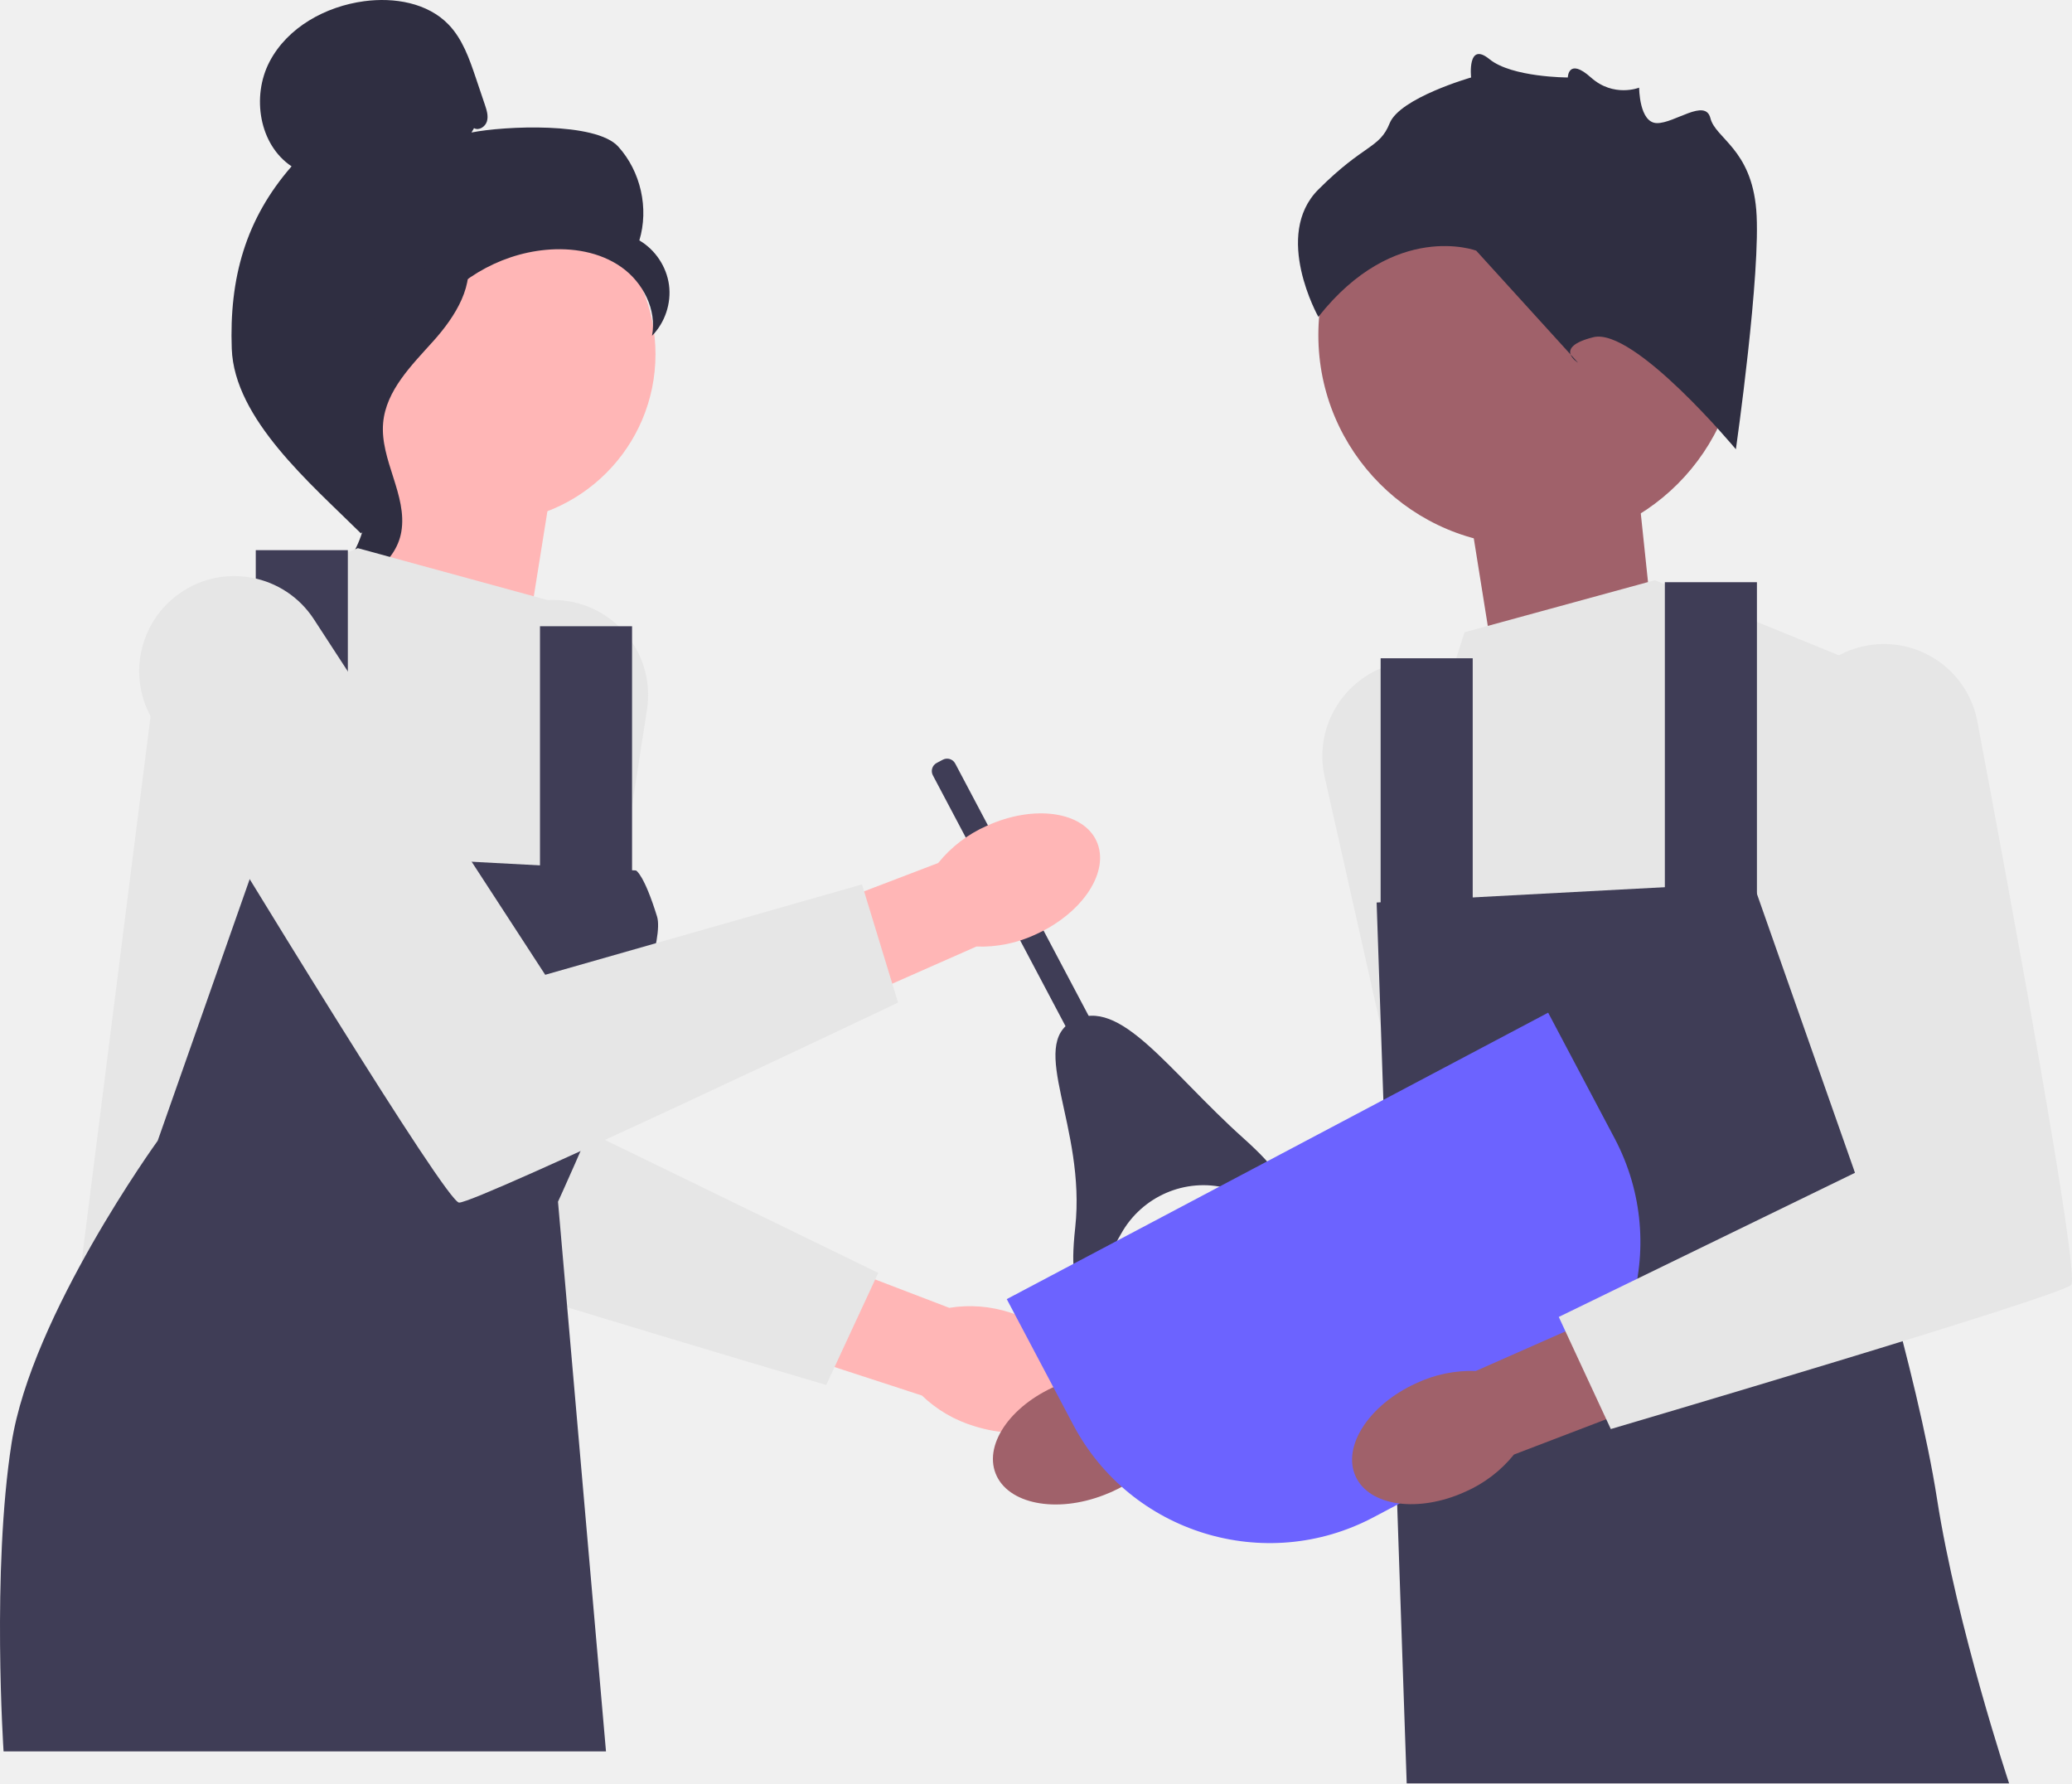
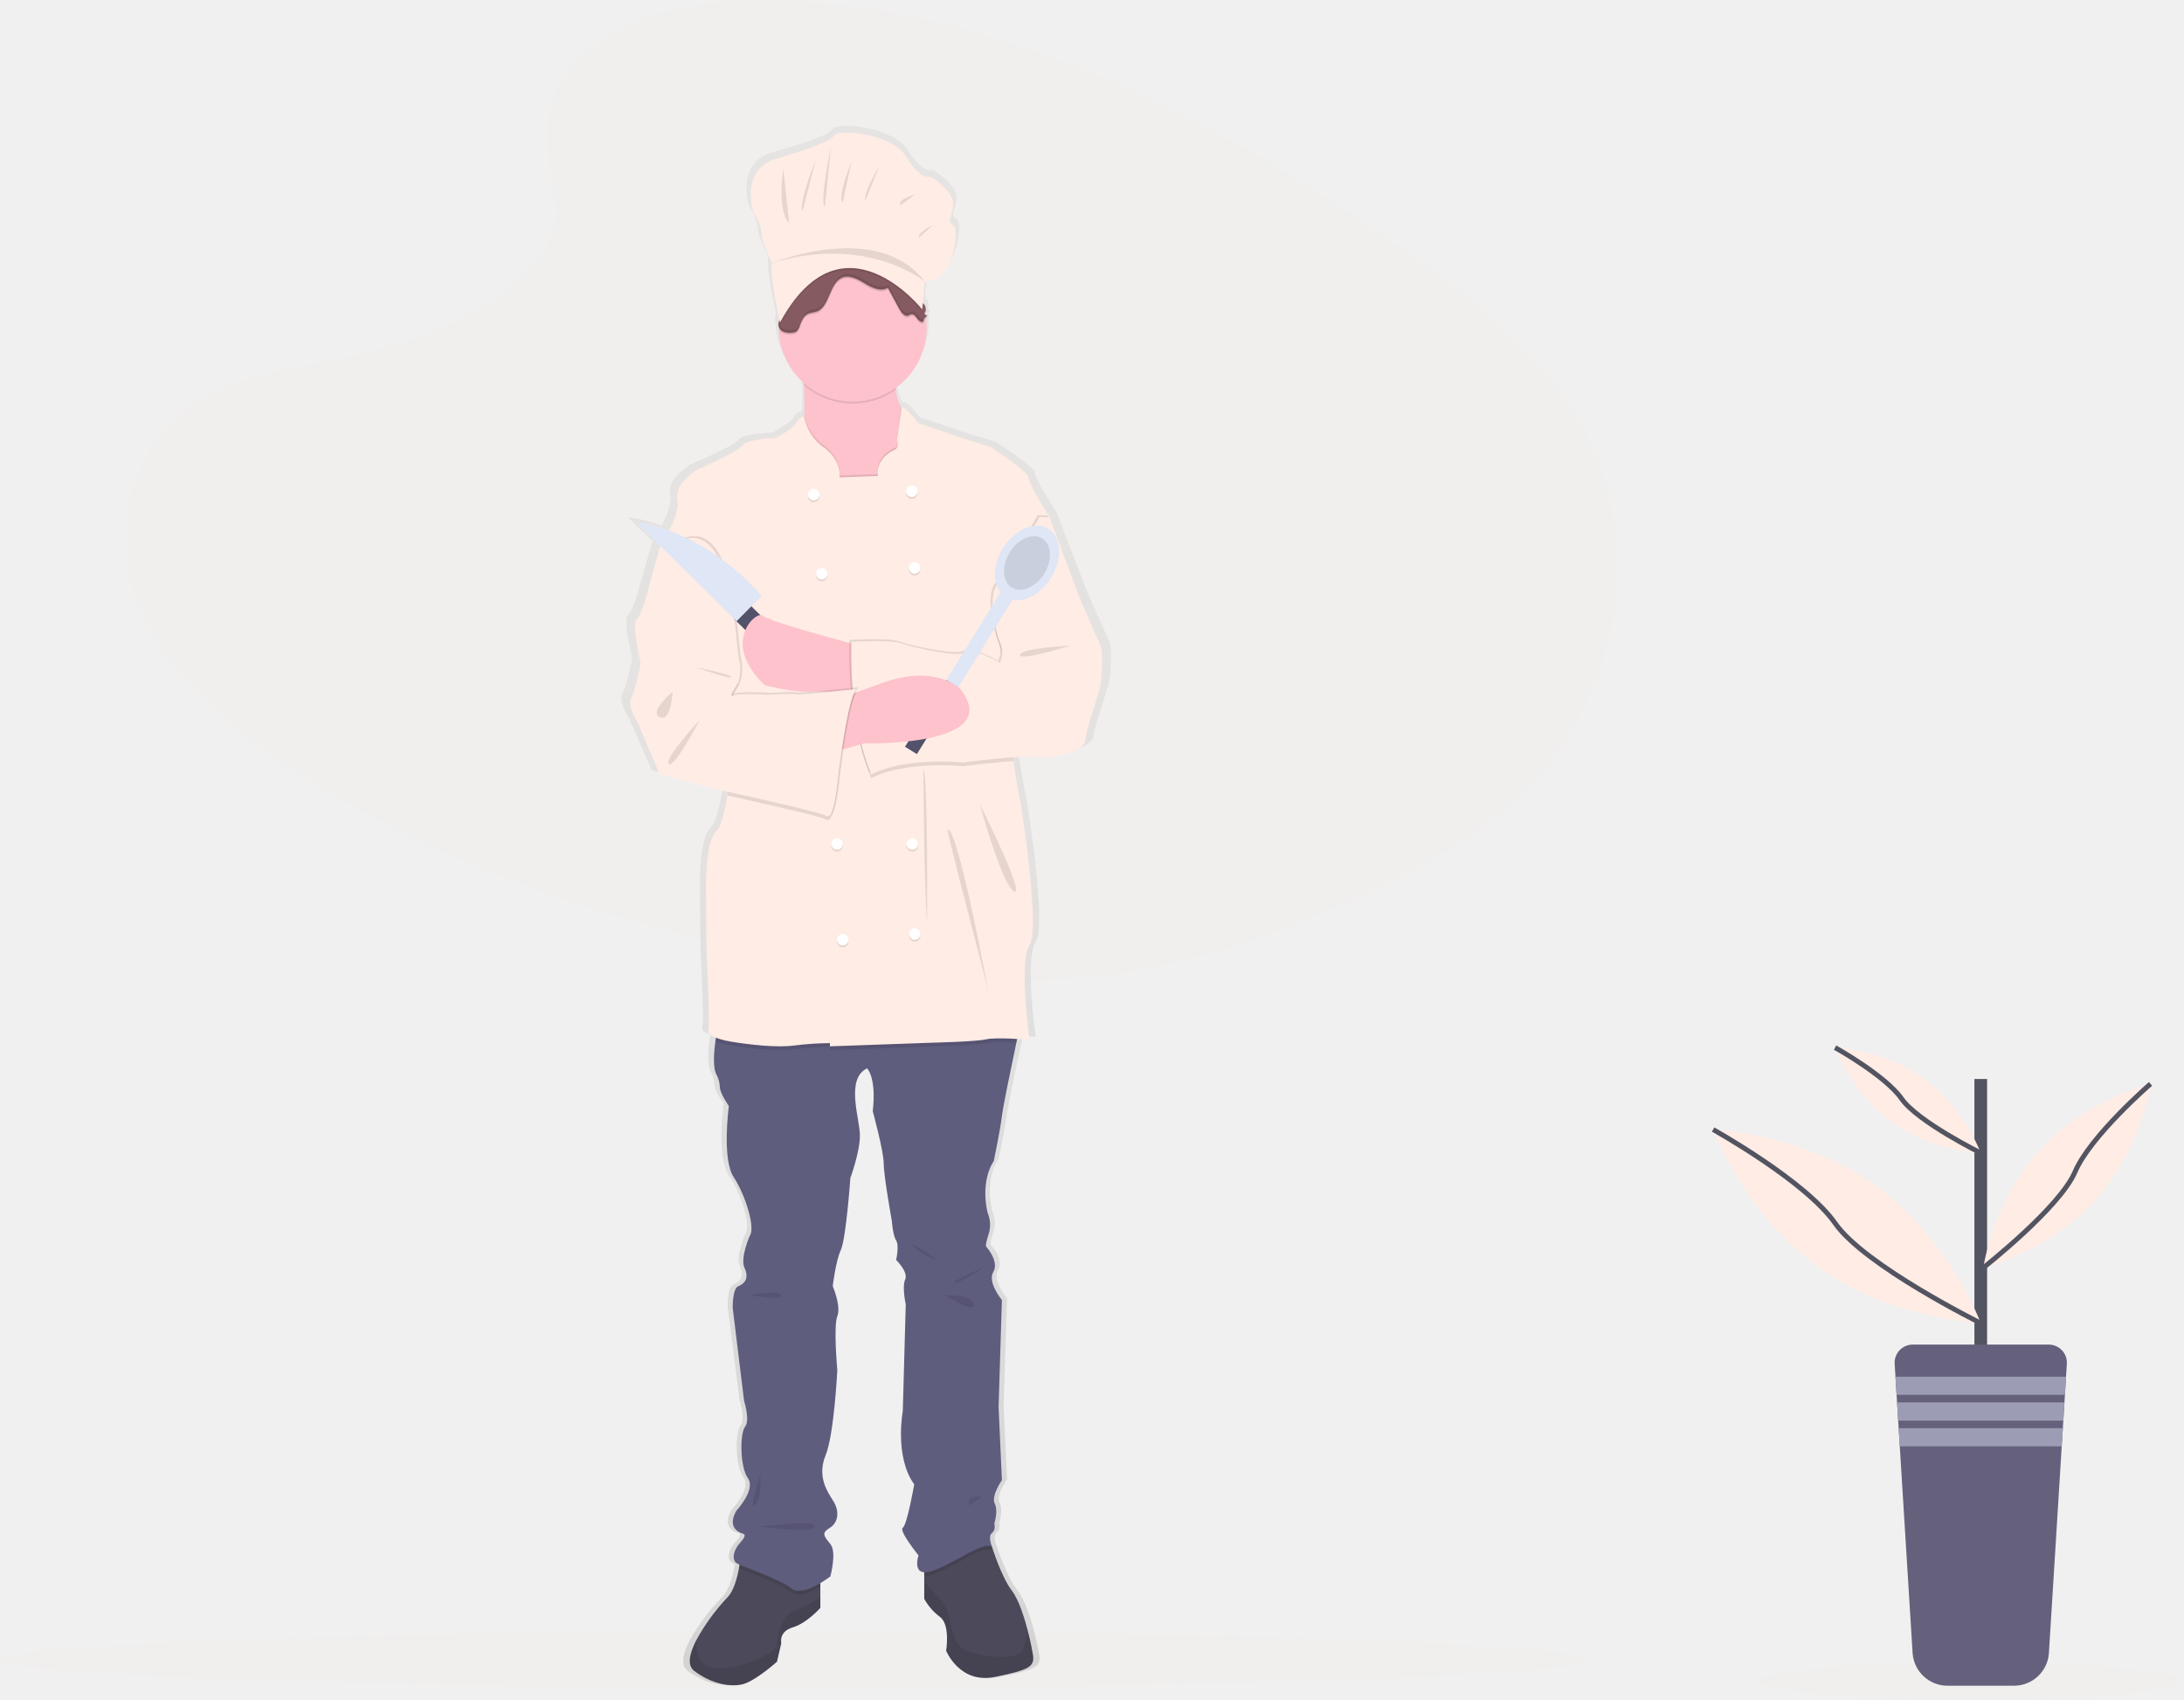
- <svg xmlns="http://www.w3.org/2000/svg" width="713.526" height="614" viewBox="0 0 713.526 614">
-   <g>
-     <path id="uuid-25964adc-e6e4-4b9a-b8ec-929b0c1831fb-103" d="m347.873,451.902c16.985,5.299,28.02,18.358,24.645,29.167-3.374,10.809-19.877,15.273-36.867,9.97-6.816-2.025-13.048-5.653-18.175-10.581l-71.685-23.361,11.679-33.406,69.428,26.576c7.021-1.138,14.213-.578,20.973,1.634l-0.0 0Z" fill="#ffb6b6" />
-     <path d="m194.305,206.79h-0c-17.093-2.024-32.831,9.528-36.015,26.443-11.357,60.333-35.479,190.8-32.303,193.976,4.136,4.136,158.531,49.627,158.531,49.627l17.921-38.599-102.011-49.627,22.372-144.302c2.84-18.319-10.086-35.338-28.495-37.519v0Z" fill="#e6e6e6" />
+ <svg xmlns="http://www.w3.org/2000/svg" data-name="Layer 1" width="890.069" height="692.728" viewBox="0 0 890.069 692.728">
+   <defs>
+     <linearGradient id="ef5d85de-35d2-4357-9719-f86a6844cb01-56" x1="507.947" y1="790.481" x2="507.947" y2="154.92" gradientUnits="userSpaceOnUse">
+       <stop offset="0" stop-color="gray" stop-opacity="0.25" />
+       <stop offset="0.535" stop-color="gray" stop-opacity="0.12" />
+       <stop offset="1" stop-color="gray" stop-opacity="0.1" />
+     </linearGradient>
+   </defs>
+   <ellipse cx="324" cy="676.395" rx="324" ry="11.547" fill="#ffece5" opacity="0.1" />
+   <path d="M393.787,124.6c20.641-18.394,53.041-22.143,82.533-20.678,92.634,4.602,176.254,49.324,248.584,99.91,26.185,18.313,51.965,38.048,68.962,63.266,34.6,51.336,24.337,122.453-23.776,164.745-16.369,14.389-36.213,25.419-56.585,35.198-36.222,17.386-75.305,31.343-116.416,35.316-29.317,2.833-58.995.53-88.14-3.423C427.52,487.89,347.591,463.47,280.598,421.69c-29.383-18.324-57.077-41.106-69.188-70.75s-4.36-67.21,25.643-84.756c12.409-7.257,27.245-10.535,41.77-13.612,21.38-4.53,43.104-8.996,62.398-18.205,19.928-9.512,43.526-27.907,39.58-48.962C376.567,162.813,373.17,142.973,393.787,124.6Z" transform="translate(-154.9654 -103.6359)" fill="#ffece5" opacity="0.1" />
+   <ellipse cx="803.416" cy="685.062" rx="86.653" ry="7.667" fill="#ffece5" opacity="0.1" />
+   <path d="M606.904,364.53c-1.411-2.731-8.869-19.702-8.869-19.702l-12.497-32.382s-8.869-13.655-8.869-16.191-16.125-12.68-16.125-12.68-13.102-3.901-14.11-4.292-16.528-5.524-16.528-5.524-6.112-8.037-6.982-5.938l-.001.005c-.032-.053-.064-.099-.096-.154a20.75,20.75,0,0,1-2.33-7.514c-.033-.234-.062-.48-.091-.724a29.911,29.911,0,0,0,13.128-24.628,29.511,29.511,0,0,0-.258-3.828,2.684,2.684,0,0,1,.347-.183c.251-.109.187-.198.003-.29.063-.033.126-.068.19-.095.334-.145.111-.255-.212-.385l.019-.01c.455-.198-.12-.328-.582-.537-.025-.135-.048-.27-.075-.405a2.723,2.723,0,0,0,.185-.804c.041.02.078.042.122.061a3.414,3.414,0,0,0-.008-1.526,2.684,2.684,0,0,1-.105.3,2.547,2.547,0,0,0-1.173-2.309c-.023-.02-.049-.042-.072-.062l.855-8.751c12.605-.596,14.816-22.04,11.941-23.231s0-3.773,0-8.935-9.509-10.921-9.509-10.921-3.98,1.986-10.172-7.942-28.968-11.516-30.516-8.935-11.72,5.957-24.988,9.729-10.836,19.459-8.624,22.834a19.266,19.266,0,0,1,3.096,9.332c0,1.986,4.202,10.325,4.202,10.325-1.325,2.89,2.047,18.721,3.046,23.22-.016.138-.032.276-.046.415-.008.014-.02.025-.028.039a2.119,2.119,0,0,0-.129.226,2.589,2.589,0,0,0-.204,1.492,3.117,3.117,0,0,0,.224,1.631,29.758,29.758,0,0,0,10.552,22.202c.016.271.031.543.046.822.186,3.675.29,8.021.097,12.18-.01.213-.026.421-.037.633a4.759,4.759,0,0,0-3.373,2.66c-1.25,2.403-8.506,6.11-8.506,6.11s-12.699.585-13.908,2.926-19.552,10.144-19.552,10.144-9.675,5.657-8.264,12.094c.737,3.364-1.332,8.589-3.477,12.815a60.857,60.857,0,0,0-13.915-3.47l10.276,9.831c-.215.336-.342.526-.342.526l-5.845,20.678s-2.016,7.218-4.031,8.973,1.814,17.752,1.814,17.752-2.217,11.314-4.031,14.24,2.822,10.144,2.822,10.144l9.272,21.068,24.591,6.242s1.639.347,4.287.914q-.125.755-.255,1.505c-1.185,6.711-2.741,12.883-4.636,14.552-4.636,4.097-4.434,22.433-4.434,22.433l.202,25.945s1.613,31.992.806,33.162c-.509.739.512,1.944,3.207,3.026-.077.482-.153.97-.224,1.468-.758,5.306-1.096,11.361.645,14.037a10.665,10.665,0,0,1,1.209,4.682c0,2.536,3.83,7.803,3.83,7.803s-3.023,21.653,2.016,29.066,9.272,20.873,6.853,23.994c0,0-4.233,9.168-2.217,13.265s0,6.437-2.62,7.413-2.395,8.973-2.395,8.973l4.813,38.039s2.62,7.803.403,10.534-2.217,16.386,1.209,21.068-4.838,13.265-4.838,13.265-5.039,7.218,3.023,9.559c0,0,1.613.39-1.411,3.511s-3.628,7.023-1.613,8.388a9.225,9.225,0,0,0,1.307.649c-.075.462-.156.941-.251,1.45-.774,4.073-2.233,9.379-4.886,11.946a85.16,85.16,0,0,0-13.198,17.588c-2.765,5.244-3.975,10.152-.911,12.453,7.256,5.462,16.528,7.218,21.971,5.072s13.102-8.778,13.102-8.778l1.814-7.608s-1.209-4.682,4.838-6.437,11.691-7.998,11.691-7.998V748.658a42.853,42.853,0,0,0,4.233-2.762s2.822-9.949,0-13.265-3.83-4.487-.202-6.632,4.12-6.827,1.459-10.924c-2.669-4.097-6.902-10.144-3.273-18.727s4.959-34.918,4.959-34.918-1.693-17.947,0-22.043-1.935-12.29-1.935-12.29,1.209-10.144,3.427-14.825,4.031-29.456,4.031-29.456,4.031-10.534,4.031-17.361-6.249-23.214,3.023-27.505c0,0,4.031,3.511,2.419,17.556,0,0,4.636,16.386,4.636,21.458s3.427,23.409,3.427,23.409.403,5.852,1.814,7.998,0,7.998,0,7.998,5.241,4.877,3.83,7.998.242,10.159.242,10.159l-1.25,43.68s-3.628,18.727,4.838,30.041c0,0-3.023,16.581-4.838,17.752s6.652,11.314,6.652,11.314-2.346,6.571,2.419,6.894v10.858a23.198,23.198,0,0,0,6.652,7.413c4.434,3.121,2.62,13.85,2.62,13.85s5.644,13.655,20.56,10.729,16.931-4.292,16.125-9.168c-.29-1.779-.935-4.955-1.862-8.56-1.604-6.266-4.064-13.827-7.006-17.556-4.636-5.876-8.466-18.165-8.466-18.165s-1.814-4.097,0-5.462,1.008-3.901,1.008-3.901,1.766-5.072.177-8.193,3.048-9.559,3.048-9.559l-1.411-30.041,1.411-43.696s-6.249-7.218-3.628-11.509-3.023-10.339-3.023-10.339-.605-.195,1.008-5.072a12.156,12.156,0,0,0-.403-8.778s-3.427-12.094,2.62-21.263c0,0,2.62-12.094,3.427-18.337.556-4.338,4.039-20.545,6.112-30.026q.176-.804.337-1.539c2.985.163,5.242.353,5.242.353s-4.636-32.187,0-38.819-3.628-57.351-3.628-57.351-1.975-8.864-3.193-17.908c-.07-.515-.133-1.03-.197-1.545a97.708,97.708,0,0,1,11.251-.25c9.675.585,19.149-3.121,19.35-6.828s5.442-18.337,6.249-21.653S608.315,367.261,606.904,364.53Z" transform="translate(-154.9654 -103.6359)" fill="url(#ef5d85de-35d2-4357-9719-f86a6844cb01-56)" />
+   <path d="M489.291,740.846v18.063s-5.438,6.215-11.265,7.963-4.661,6.409-4.661,6.409l-1.748,7.575s-7.38,6.604-12.624,8.74-14.178.388-21.17-5.05c-2.952-2.292-1.787-7.178.878-12.399a84.568,84.568,0,0,1,12.718-17.511c2.556-2.556,3.962-7.839,4.708-11.894.552-3.038.73-5.392.73-5.392Z" transform="translate(-154.9654 -103.6359)" fill="#4c495a" />
+   <path d="M489.291,754.325v4.584s-5.438,6.215-11.265,7.963-4.661,6.409-4.661,6.409l-1.748,7.575s-7.38,6.604-12.624,8.74-14.178.388-21.17-5.05c-2.952-2.292-1.787-7.178.878-12.399-.124,5.485,1.499,11.646,9.416,11.428a40.104,40.104,0,0,0,23.501-8.546s-.194-12.819,8.74-15.732A27.213,27.213,0,0,0,489.291,754.325Z" transform="translate(-154.9654 -103.6359)" opacity="0.1" />
+   <path d="M560.376,787.071c-14.372,2.913-19.811-10.682-19.811-10.682s1.748-10.682-2.525-13.79a22.92,22.92,0,0,1-6.409-7.38V737.35l17.48-12.43,9.462,8.375.637.559s3.69,12.236,8.157,18.086c2.836,3.714,5.205,11.242,6.751,17.48.894,3.589,1.515,6.751,1.795,8.522C576.691,782.798,574.748,784.157,560.376,787.071Z" transform="translate(-154.9654 -103.6359)" fill="#4c495a" />
+   <path d="M560.376,787.071c-14.372,2.913-19.811-10.682-19.811-10.682s1.748-10.682-2.525-13.79a22.92,22.92,0,0,1-6.409-7.38v-6.922c2.774,2.929,8.002,8.6,9.128,11.001,1.554,3.302,1.748,15.343,8.934,17.48s21.17,4.079,22.335-1.36a30.3,30.3,0,0,1,2.09-5.998c.894,3.589,1.515,6.751,1.795,8.522C576.691,782.798,574.748,784.157,560.376,787.071Z" transform="translate(-154.9654 -103.6359)" opacity="0.1" />
+   <path d="M456.856,737.35l32.435,3.496v9.548c-3.659,2.167-8.903,4.467-11.848,2.105-4.351-3.48-17.286-7.901-21.318-9.758C456.677,739.704,456.856,737.35,456.856,737.35Z" transform="translate(-154.9654 -103.6359)" opacity="0.1" />
+   <path d="M559.211,735.408c-4.467-1.554-12.43,5.244-22.918,9.517a10.917,10.917,0,0,1-4.661,1.041v-8.616l17.48-12.43,9.462,8.375A11.814,11.814,0,0,0,559.211,735.408Z" transform="translate(-154.9654 -103.6359)" opacity="0.1" />
+   <path d="M570.67,521.57s-.614,2.859-1.492,7.007c-1.997,9.439-5.353,25.575-5.889,29.895-.777,6.215-3.302,18.257-3.302,18.257-5.827,9.128-2.525,21.17-2.525,21.17a12.468,12.468,0,0,1,.388,8.74c-1.554,4.856-.971,5.05-.971,5.05s5.438,6.021,2.913,10.294,3.496,11.459,3.496,11.459l-1.36,43.506,1.36,29.91s-4.467,6.409-2.937,9.517-.171,8.157-.171,8.157.777,2.525-.971,3.884,0,5.438,0,5.438c-4.467-1.554-12.43,5.244-22.918,9.517s-6.992-5.827-6.992-5.827-8.157-10.1-6.409-11.265,4.661-17.674,4.661-17.674c-8.157-11.265-4.661-29.91-4.661-29.91l1.204-43.49s-1.593-7.007-.233-10.115-3.69-7.963-3.69-7.963,1.36-5.827,0-7.963-1.748-7.963-1.748-7.963-3.302-18.257-3.302-23.307-4.467-21.364-4.467-21.364c1.554-13.984-2.331-17.48-2.331-17.48-8.934,4.273-2.913,20.587-2.913,27.385s-3.884,17.286-3.884,17.286-1.748,24.666-3.884,29.327-3.302,14.761-3.302,14.761,3.496,8.157,1.865,12.236,0,21.947,0,21.947-1.282,26.22-4.778,34.766.583,14.567,3.154,18.645c2.564,4.079,2.09,8.74-1.406,10.876s-2.525,3.302.194,6.604,0,13.207,0,13.207-11.071,8.74-15.926,4.856-20.393-8.934-22.335-10.294-1.36-5.244,1.554-8.352,1.36-3.496,1.36-3.496c-7.769-2.331-2.913-9.517-2.913-9.517s7.963-8.546,4.661-13.207-3.302-18.257-1.165-20.976-.388-10.488-.388-10.488l-4.638-37.873s-.218-7.963,2.307-8.934,4.467-3.302,2.525-7.38,2.136-13.207,2.136-13.207c2.331-3.108-1.748-16.509-6.604-23.889s-1.942-28.939-1.942-28.939-3.69-5.244-3.69-7.769a10.883,10.883,0,0,0-1.165-4.661c-1.678-2.665-1.352-8.693-.622-13.976.707-5.112,1.787-9.525,1.787-9.525Z" transform="translate(-154.9654 -103.6359)" fill="#5f5d7e" />
+   <path d="M532.602,301.517l-38.262,8.934s-18.839-15.926-14.178-24.472c1.6-2.937,2.307-7.948,2.548-13.246.186-4.141.085-8.468-.093-12.127-.272-5.291-.707-9.198-.707-9.198s39.233-22.141,37.873,0a56.554,56.554,0,0,0,.256,11.063,21.15,21.15,0,0,0,2.245,7.481c2.098,3.737,4.685,3.791,4.685,3.791Z" transform="translate(-154.9654 -103.6359)" fill="#fdc2cc" />
+   <path d="M520.04,262.471a30.092,30.092,0,0,1-37.423-1.865c-.272-5.291-.707-9.198-.707-9.198s39.233-22.141,37.873,0A56.554,56.554,0,0,0,520.04,262.471Z" transform="translate(-154.9654 -103.6359)" opacity="0.1" />
+   <circle cx="347.533" cy="133.594" r="30.104" fill="#fdc2cc" />
+   <path d="M532.602,301.517l-38.262,8.934s-18.839-15.926-14.178-24.472c1.6-2.937,2.307-7.948,2.548-13.246a19.519,19.519,0,0,0,6.969,11.692c8.74,5.827,7.38,13.013,7.38,13.013l15.732-.583c-.971-6.409,4.856-9.905,6.798-10.682s.971-4.273.971-4.273l1.725-11.949c2.098,3.737,4.685,3.791,4.685,3.791Z" transform="translate(-154.9654 -103.6359)" opacity="0.1" />
+   <path d="M570.67,521.57s-.614,2.859-1.492,7.007c-4.226-.225-9.812-.388-12.298.179-4.273.971-21.364,1.36-21.364,1.36L493.175,531.615v-1.305a124.839,124.839,0,0,0-14.567.971c-7.186.971-18.451-.388-25.637-1.554a27.605,27.605,0,0,1-6.448-1.74c.707-5.112,1.787-9.525,1.787-9.525Z" transform="translate(-154.9654 -103.6359)" opacity="0.1" />
+   <path d="M567.368,398.239c-.614,3.628-.163,9.641.614,15.577,1.173,9.004,3.076,17.83,3.076,17.83s7.963,50.498,3.496,57.101,0,38.65,0,38.65-13.401-1.165-17.674-.194-21.364,1.36-21.364,1.36l-42.34,1.499v-1.305a124.839,124.839,0,0,0-14.567.971c-7.186.971-18.451-.388-25.637-1.554s-10.1-3.496-9.323-4.661-.777-33.018-.777-33.018l-.194-25.831s-.194-18.257,4.273-22.335c1.826-1.663,3.325-7.808,4.467-14.489,1.639-9.672,2.525-20.471,2.525-20.471L424.421,328.32l-.583-1.554s8.546-13.207,7.186-19.616,7.963-12.042,7.963-12.042,17.674-7.769,18.839-10.1,13.401-2.913,13.401-2.913,6.992-3.69,8.196-6.083a4.594,4.594,0,0,1,3.255-2.649,19.56,19.56,0,0,0,7,11.84c8.74,5.827,7.38,13.013,7.38,13.013l15.732-.583c-.971-6.409,4.856-9.905,6.798-10.682s.971-4.273.971-4.273l1.818-12.578c.839-2.09,6.728,5.912,6.728,5.912s14.955,5.112,15.926,5.5,13.596,4.273,13.596,4.273,15.538,10.1,15.538,12.624,8.546,16.12,8.546,16.12-.101.544-.287,1.538C580.451,326.774,568.79,389.888,567.368,398.239Z" transform="translate(-154.9654 -103.6359)" fill="#ffece5" />
+   <path d="M505.217,366.775s-33.6-8.934-36.902-11.071-22.724,10.294.971,27.191c0,0,28.974,6.021,36.726,0S505.217,366.775,505.217,366.775Z" transform="translate(-154.9654 -103.6359)" fill="#fdc2cc" />
+   <path d="M577.856,313.559l4.079.194,12.042,32.241s7.186,16.897,8.546,19.616.777,13.984,0,17.286-5.827,17.868-6.021,21.559-9.323,7.38-18.645,6.798-31.075,2.331-31.075,2.331-23.231-2.428-37.485,4.856c0,0-9.128-18.839-8.157-53.994,0,0,16.12-.971,20.199.583s23.889,6.021,26.414,3.69,13.984,4.273,13.984,4.273a9.843,9.843,0,0,0,0-8.157c-1.942-4.661-5.244-19.228-.971-23.889S577.856,313.559,577.856,313.559Z" transform="translate(-154.9654 -103.6359)" opacity="0.1" />
+   <path d="M567.982,413.816c-9.641.653-20.424,2.098-20.424,2.098s-23.229-2.432-37.485,4.856c0,0-9.128-18.839-8.157-53.994,0,0,16.12-.971,20.199.583s23.889,6.021,26.414,3.69,13.984,4.273,13.984,4.273a9.843,9.843,0,0,0,0-8.157c-1.942-4.661-5.244-19.228-.971-23.889s17.091-27.385,17.091-27.385l3.791.179c-1.973,10.706-13.634,73.82-15.056,82.171C566.754,401.867,567.205,407.88,567.982,413.816Z" transform="translate(-154.9654 -103.6359)" opacity="0.1" />
+   <path d="M578.633,314.336l4.079.194,12.042,32.241s7.186,16.897,8.546,19.616.777,13.984,0,17.286-5.827,17.868-6.021,21.559-9.323,7.38-18.645,6.798-31.075,2.331-31.075,2.331-23.231-2.428-37.485,4.856c0,0-9.128-18.839-8.157-53.994,0,0,16.12-.971,20.199.583s23.889,6.021,26.414,3.69,13.984,4.273,13.984,4.273a9.843,9.843,0,0,0,0-8.157c-1.942-4.661-5.244-19.228-.971-23.889S578.633,314.336,578.633,314.336Z" transform="translate(-154.9654 -103.6359)" fill="#ffece5" />
+   <rect x="550.676" y="339.718" width="5.7" height="51.3" transform="translate(676.8311 863.7699) rotate(-148.2348)" fill="#dfe6f5" />
+   <ellipse cx="573.51" cy="333.092" rx="16.416" ry="11.514" transform="translate(-166.5723 541.7095) rotate(-58.23485)" fill="#dfe6f5" />
+   <ellipse cx="573.51" cy="333.092" rx="11.783" ry="8.265" transform="translate(-166.5723 541.7095) rotate(-58.23485)" opacity="0.1" />
+   <rect x="531.771" y="379.939" width="5.7" height="31.92" transform="translate(625.7809 910.3072) rotate(-148.2348)" fill="#53526b" />
+   <path d="M495.312,409.893l11.848-3.302s58.461,1.554,38.844-22.53c0,0-10.294-9.905-31.852-1.942s-27.579,8.934-27.579,8.934Z" transform="translate(-154.9654 -103.6359)" fill="#fdc2cc" />
+   <circle cx="331.606" cy="202.348" r="2.331" opacity="0.1" />
+   <circle cx="371.616" cy="200.989" r="2.331" opacity="0.1" />
+   <circle cx="331.606" cy="201.571" r="2.331" fill="#fff" />
+   <circle cx="334.908" cy="234.589" r="2.331" opacity="0.1" />
+   <circle cx="372.781" cy="232.258" r="2.331" opacity="0.1" />
+   <circle cx="334.908" cy="233.812" r="2.331" fill="#fff" />
+   <circle cx="371.81" cy="344.726" r="2.331" opacity="0.1" />
+   <circle cx="341.137" cy="344.726" r="2.331" opacity="0.1" />
+   <circle cx="371.81" cy="343.949" r="2.331" fill="#fff" />
+   <circle cx="343.467" cy="383.751" r="2.331" opacity="0.1" />
+   <circle cx="372.781" cy="381.42" r="2.331" opacity="0.1" />
+   <circle cx="343.467" cy="382.974" r="2.331" fill="#fff" />
+   <circle cx="341.137" cy="343.949" r="2.331" fill="#fff" />
+   <circle cx="372.781" cy="380.643" r="2.331" fill="#fff" />
+   <circle cx="371.616" cy="200.212" r="2.331" fill="#fff" />
+   <circle cx="372.781" cy="231.481" r="2.331" fill="#fff" />
+   <path d="M531.243,416.885s.388,53.217,1.554,62.734C532.797,479.618,533.22,419.393,531.243,416.885Z" transform="translate(-154.9654 -103.6359)" opacity="0.1" />
+   <path d="M541.148,441.551c-.801,0,15.926,62.345,16.703,66.812S545.809,441.551,541.148,441.551Z" transform="translate(-154.9654 -103.6359)" opacity="0.1" />
+   <path d="M554.355,431.451c0,.583,9.323,33.795,13.984,35.543S554.355,431.451,554.355,431.451Z" transform="translate(-154.9654 -103.6359)" opacity="0.1" />
+   <path d="M591.063,366.775s-19.811.883-20.393,3.743S591.063,366.775,591.063,366.775Z" transform="translate(-154.9654 -103.6359)" opacity="0.1" />
+   <path d="M556.103,620.04s-14.178,6.021-12.042,6.409S556.103,620.04,556.103,620.04Z" transform="translate(-154.9654 -103.6359)" opacity="0.1" />
+   <path d="M526.776,611.106c-.552-1.242,9.517,5.05,9.517,5.827S527.553,612.854,526.776,611.106Z" transform="translate(-154.9654 -103.6359)" opacity="0.1" />
+   <path d="M539.983,631.499s11.071-.559,11.848,3.702S539.983,631.499,539.983,631.499Z" transform="translate(-154.9654 -103.6359)" opacity="0.1" />
+   <path d="M460.352,631.475s12.042-2.355,13.013,0S460.352,631.475,460.352,631.475Z" transform="translate(-154.9654 -103.6359)" opacity="0.1" />
+   <path d="M464.819,704.721s.79,9.905-2.13,12.236S464.819,704.721,464.819,704.721Z" transform="translate(-154.9654 -103.6359)" opacity="0.1" />
+   <path d="M463.348,725.697c3.801.388,23.806-3.108,23.612,0S463.348,725.697,463.348,725.697Z" transform="translate(-154.9654 -103.6359)" opacity="0.1" />
+   <path d="M555.132,713.655s-6.823-1.049-5.159,3.554Z" transform="translate(-154.9654 -103.6359)" opacity="0.1" />
+   <path d="M428.305,325.989h-3.69l-5.632,20.587s-1.942,7.186-3.884,8.934,1.748,17.674,1.748,17.674-2.136,11.265-3.884,14.178,2.719,10.1,2.719,10.1l8.934,20.976,23.695,6.215s41.758,9.128,43.7,10.488,3.69-.583,5.05-13.207,5.05-37.096,7.963-38.262c0,0-23.307,2.525-25.249,2.136s-11.265.194-11.265.194-12.236-.777-14.178.388,2.525-5.641,2.525-5.641a18.731,18.731,0,0,0,0-9.508C455.496,365.999,454.72,306.567,428.305,325.989Z" transform="translate(-154.9654 -103.6359)" opacity="0.1" />
+   <path d="M504.246,386.003c-2.913,1.165-6.604,25.637-7.963,38.262s-3.108,14.567-5.05,13.207c-1.577-1.103-29.413-7.334-39.815-9.633,1.639-9.672,2.525-20.471,2.525-20.471L424.421,328.32h3.108c26.414-19.422,27.191,40.01,28.551,45.254a18.736,18.736,0,0,1,0,9.509s-4.467,6.806-2.525,5.64,14.178-.388,14.178-.388,9.323-.583,11.265-.194S504.246,386.003,504.246,386.003Z" transform="translate(-154.9654 -103.6359)" opacity="0.1" />
+   <path d="M427.529,326.766h-3.69l-5.632,20.587s-1.942,7.186-3.884,8.934,1.748,17.674,1.748,17.674-2.136,11.265-3.884,14.178,2.719,10.1,2.719,10.1l8.934,20.976,23.695,6.215s41.758,9.128,43.7,10.488,3.69-.583,5.05-13.207,5.05-37.096,7.963-38.262c0,0-23.307,2.525-25.249,2.136s-11.265.194-11.265.194-12.236-.777-14.178.388,2.525-5.641,2.525-5.641a18.731,18.731,0,0,0,0-9.508C454.72,366.775,453.943,307.344,427.529,326.766Z" transform="translate(-154.9654 -103.6359)" fill="#ffece5" />
+   <path d="M440.153,397.074s-10.682,20.199-12.624,17.868S440.153,397.074,440.153,397.074Z" transform="translate(-154.9654 -103.6359)" opacity="0.1" />
+   <path d="M429.082,385.572s-9.905,8.2-5.244,10.337S429.082,385.572,429.082,385.572Z" transform="translate(-154.9654 -103.6359)" opacity="0.1" />
+   <path d="M438.405,375.515c.777.194,14.372,2.894,14.567,4.069S438.405,375.515,438.405,375.515Z" transform="translate(-154.9654 -103.6359)" opacity="0.1" />
+   <path d="M532.688,233.236a2.002,2.002,0,0,0-1.328,2.082c-.792.699-1.903-.124-2.548-1.018-.653-.886-1.391-1.981-2.377-1.857a8.534,8.534,0,0,0-1.36.567c-1.554.497-2.867-1.328-3.737-2.929q-2.272-4.207-4.545-8.406c-3.038,1.764-6.627-.085-9.641-1.911s-6.604-3.682-9.649-1.919c-4.467,2.579-4.63,11.179-9.261,13.3-1.492.684-3.224.536-4.607,1.476-1.367.932-2.105,2.727-2.719,4.444a4.707,4.707,0,0,1-1.523,2.509,3.345,3.345,0,0,1-1.569.381,6.732,6.732,0,0,1-4.04-.567,3.414,3.414,0,0,1-1.398-4.04,2.114,2.114,0,0,1,.124-.225,14.137,14.137,0,0,0,1.336-1.919c.466-1.235-.202-2.672-.054-4.009.241-2.284,2.657-3.488,3.069-5.733.171-.878-.008-1.818.155-2.704a2.458,2.458,0,0,1,.093-.342l-1.422.979c1.593-1.857,2.393-4.436,3.558-6.689a20.6,20.6,0,0,1,12.57-10.232c5.065-1.476,10.418-1.072,15.53.179a51.14,51.14,0,0,1,13.821,5.695,13.715,13.715,0,0,1,4.024,3.271,25.192,25.192,0,0,1,2.385,4.405c1.507,3.123,5.625,6.013,2.346,6.448-2.727.365-.241,2.276,1.189,3.566a3.708,3.708,0,0,1,.823.901,3.226,3.226,0,0,1-.171,3.115C531.212,232.755,533.449,232.895,532.688,233.236Z" transform="translate(-154.9654 -103.6359)" opacity="0.1" />
+   <path d="M532.688,232.46a2.002,2.002,0,0,0-1.328,2.082c-.792.699-1.903-.124-2.548-1.018-.653-.886-1.391-1.981-2.377-1.857a8.533,8.533,0,0,0-1.36.567c-1.554.497-2.867-1.328-3.737-2.929q-2.272-4.207-4.545-8.406c-3.038,1.764-6.627-.085-9.641-1.911s-6.604-3.682-9.649-1.919c-4.467,2.579-4.63,11.179-9.261,13.3-1.492.684-3.224.536-4.607,1.476-1.367.932-2.105,2.727-2.719,4.444a4.707,4.707,0,0,1-1.523,2.509,3.345,3.345,0,0,1-1.569.381,6.733,6.733,0,0,1-4.04-.567,3.414,3.414,0,0,1-1.398-4.04,2.114,2.114,0,0,1,.124-.225,14.137,14.137,0,0,0,1.336-1.919c.466-1.235-.202-2.672-.054-4.009.241-2.284,2.657-3.488,3.069-5.733.171-.878-.008-1.818.155-2.704a2.458,2.458,0,0,1,.093-.342l-1.422.979c1.593-1.857,2.393-4.436,3.558-6.689a20.6,20.6,0,0,1,12.57-10.232c5.065-1.476,10.418-1.072,15.53.179a51.14,51.14,0,0,1,13.821,5.695,13.715,13.715,0,0,1,4.024,3.271,25.192,25.192,0,0,1,2.385,4.405c1.507,3.123,5.625,6.013,2.346,6.448-2.727.365-.241,2.276,1.189,3.566a3.708,3.708,0,0,1,.823.901,3.226,3.226,0,0,1-.171,3.115C531.212,231.978,533.449,232.118,532.688,232.46Z" transform="translate(-154.9654 -103.6359)" fill="#865a61" />
+   <path d="M531.111,227.262l-.311,3.271s-32.598-41.315-57.956,5.337c0,0-.124-.567-.334-1.523a14.137,14.137,0,0,0,1.336-1.919c.466-1.235-.202-2.672-.054-4.009.241-2.284,2.657-3.488,3.069-5.733.171-.878-.008-1.818.155-2.704a2.458,2.458,0,0,1,.093-.342l-1.422.979c1.593-1.857,2.393-4.436,3.558-6.689a20.6,20.6,0,0,1,12.57-10.232c5.065-1.476,10.418-1.072,15.53.179a51.14,51.14,0,0,1,13.821,5.695,13.715,13.715,0,0,1,4.024,3.271,25.192,25.192,0,0,1,2.385,4.405c1.507,3.123,5.625,6.013,2.346,6.448C527.195,224.061,529.681,225.973,531.111,227.262Z" transform="translate(-154.9654 -103.6359)" opacity="0.1" />
+   <g opacity="0.1">
+     <path d="M531.915,232.036a1.574,1.574,0,0,0-.37,1.345c-.792.699-1.903-.124-2.548-1.018-.653-.886-1.391-1.981-2.377-1.857a8.533,8.533,0,0,0-1.36.567c-1.554.497-2.867-1.328-3.737-2.929q-2.272-4.207-4.545-8.406c-3.038,1.764-6.627-.085-9.641-1.911s-6.604-3.682-9.649-1.919c-4.467,2.579-4.63,11.179-9.261,13.3-1.492.684-3.224.536-4.607,1.476-1.367.932-2.105,2.727-2.719,4.444a4.707,4.707,0,0,1-1.523,2.509,3.345,3.345,0,0,1-1.569.381,6.733,6.733,0,0,1-4.04-.567,3.634,3.634,0,0,1-1.514-2.136,3.493,3.493,0,0,0,1.514,3.689,6.732,6.732,0,0,0,4.04.567,3.345,3.345,0,0,0,1.569-.381,4.707,4.707,0,0,0,1.523-2.509c.614-1.717,1.352-3.512,2.719-4.444,1.383-.94,3.115-.792,4.607-1.476,4.63-2.121,4.793-10.721,9.261-13.3,3.045-1.764,6.635.093,9.649,1.919s6.604,3.675,9.641,1.911q2.272,4.195,4.545,8.406c.87,1.6,2.183,3.426,3.737,2.929a8.533,8.533,0,0,1,1.36-.567c.987-.124,1.725.971,2.377,1.857.645.893,1.756,1.717,2.548,1.018a2.002,2.002,0,0,1,1.328-2.082C533.479,232.581,532.191,232.436,531.915,232.036Z" transform="translate(-154.9654 -103.6359)" />
+     <path d="M529.374,224.275a2.813,2.813,0,0,1,.734-.185c1.445-.192,1.452-.862.879-1.817a2.272,2.272,0,0,1-.879.264C528.548,222.745,528.696,223.46,529.374,224.275Z" transform="translate(-154.9654 -103.6359)" />
+     <path d="M532.351,230.782a3.51,3.51,0,0,0-.008-1.519,2.241,2.241,0,0,1-.394.855C531.706,230.427,532.005,230.626,532.351,230.782Z" transform="translate(-154.9654 -103.6359)" />
+     <path d="M474.023,228.544c-.017.089-.035.177-.045.269a8.912,8.912,0,0,0,.152,2.088A7.349,7.349,0,0,0,474.023,228.544Z" transform="translate(-154.9654 -103.6359)" />
+     <path d="M477.177,219.066a11.268,11.268,0,0,1-1.303,1.947l1.254-.863A8.688,8.688,0,0,1,477.177,219.066Z" transform="translate(-154.9654 -103.6359)" />
  </g>
-   <g>
-     <path id="uuid-a5d71dbf-4b88-4e86-8463-d776047f9b39-104" d="m380.312,514.658c-16.573,6.474-33.348,3.169-37.466-7.379s5.979-24.343,22.559-30.817c6.588-2.677,13.721-3.737,20.802-3.092l70.569-26.542,11.749,33.381-70.816,22.622c-4.772,5.275-10.737,9.331-17.398,11.827h-0Z" fill="#a0616a" />
-     <path d="m482.08,228.147h0c16.918-3.169,33.397,7.3,37.711,23.963,15.386,59.433,48.221,187.984,45.265,191.367-3.848,4.404-154.837,60.168-154.837,60.168l-20.474-37.307,98.445-56.37-32.019-142.472c-4.065-18.087,7.688-35.936,25.909-39.349l-0.0 0Z" fill="#e6e6e6" />
-   </g>
-   <polygon points="182.197 215.457 190.605 162.907 133.851 139.785 125.443 219.661 182.197 215.457" fill="#ffb6b6" />
-   <polygon points="513.663 223.728 505.255 171.178 562.009 148.056 570.417 227.932 513.663 223.728" fill="#a0616a" />
-   <g>
-     <circle cx="167.855" cy="121.925" r="57.875" fill="#ffb6b6" />
-     <path d="m163.236,44.116c1.675.978,3.918-.501,4.455-2.365s-.089-3.842-.709-5.679l-3.123-9.249c-2.215-6.56-4.565-13.348-9.362-18.341C147.258.946,135.753-.971,125.396.418c-13.3,1.784-26.423,8.986-32.607,20.895-6.184,11.909-3.551,28.527,7.623,35.958-15.926,18.254-21.478,38.598-20.601,62.807s27.259,46.49,44.463,63.544c3.842-2.329,7.335-13.244,5.222-17.209-2.113-3.965.914-8.559-1.702-12.211-2.617-3.652-4.806,2.163-2.16-1.468,1.669-2.292-4.846-7.564-2.365-8.935,12.001-6.634,15.993-21.593,23.531-33.049,9.092-13.817,24.653-23.175,41.12-24.727,9.071-.855,18.653.694,26.088,5.96s12.249,14.677,10.525,23.624c4.465-4.534,6.688-11.179,5.85-17.487s-4.72-12.142-10.214-15.352c3.341-11.048.479-23.757-7.276-32.307-7.755-8.55-39.211-7.093-50.532-4.843" fill="#2f2e41" />
-     <path d="m161.478,86.357c-14.994,1.619-25.821,14.607-34.963,26.602-5.269,6.914-10.789,14.548-10.656,23.24.134,8.787,6.009,16.325,8.817,24.652,4.59,13.612.117,29.807-10.809,39.134,10.795,2.049,22.466-6.046,24.329-16.875,2.169-12.606-7.387-24.773-6.255-37.514.997-11.225,9.843-19.864,17.363-28.257,7.52-8.393,14.583-19.53,11.124-30.256" fill="#2f2e41" />
-   </g>
-   <path d="m188.754,206.645l-65.523-17.921-67.548,27.571-28.949,228.836,165.423,5.514v-36.911s28.949-36.151,23.435-88.535l-5.514-52.384-21.324-66.169Z" fill="#e6e6e6" />
-   <path d="m219.038,299.696l-129.582-6.893-35.152,99.943S10.88,452.712,3.987,496.825c-6.893,44.113-2.757,106.147-2.757,106.147h207.452l-16.526-189.238s38.582-83.71,34.11-98.185c-4.472-14.475-7.229-15.853-7.229-15.853l-0-0Z" fill="#3f3d56" />
-   <rect x="88.078" y="189.413" width="31.706" height="117.175" fill="#3f3d56" />
-   <rect x="185.953" y="215.606" width="31.706" height="96.497" fill="#3f3d56" />
-   <path d="m504.35,217.673l65.523-17.921,67.548,27.571,28.949,228.836-165.423,5.514v-36.911s-16.922-37.736-.689-87.846c15.853-48.938-17.232-53.073-17.232-53.073l21.324-66.169v-0Z" fill="#e6e6e6" />
-   <path d="m474.065,310.724l129.582-6.893,35.152,99.943s21.367,68.237,28.26,112.35,24.813,97.875,24.813,97.875h-207.452l-6.22-181.966-4.136-121.31 0-0Z" fill="#3f3d56" />
-   <rect x="573.319" y="200.442" width="31.706" height="117.175" fill="#3f3d56" />
-   <rect x="475.444" y="226.634" width="31.706" height="96.497" fill="#3f3d56" />
-   <circle cx="526.48" cy="115.356" r="72.487" fill="#a0616a" />
-   <path d="m597.78,154.679s-35.07-42.084-49.098-38.577-5.26,8.767-5.26,8.767l-35.07-38.577s-28.056-10.521-54.358,22.795c0,0-15.781-28.056,0-43.837,15.781-15.781,21.042-14.028,24.549-22.795,3.507-8.767,28.056-15.781,28.056-15.781,0,0-1.408-12.62,6.31-6.31,7.718,6.31,26.993,6.31,26.993,6.31,0,0,.11-7.014,7.953,0s16.61,3.507,16.61,3.507c0,0,0,12.136,6.137,12.205s16.658-8.698,18.412-1.684,14.028,10.521,15.781,31.563-7.014,82.414-7.014,82.414Z" fill="#2f2e41" />
-   <g>
-     <path d="m328.942,262.869l56.122,106.095-7.693,4.069-56.122-106.095c-.815-1.54-.226-3.452,1.314-4.266l2.112-1.117c1.54-.815,3.452-.226,4.266,1.314v-0Z" fill="#3f3d56" />
-     <path d="m422.44,409.06c-14.278-3.681-29.215,2.837-36.38,15.724-8.972,16.137-19.221,29.376-15.789-2.176,3.778-34.735-16.599-62.789-.585-71.261,16.014-8.471,32.55,17.274,58.578,40.584,24.123,21.604,10.212,21.263-5.824,17.128l-0.0 0Z" fill="#3f3d56" />
-   </g>
-   <g>
-     <path id="uuid-cca3ea91-4b8f-4d88-9418-fea0098b5ff4-105" d="m339.796,284.332c16.185-7.39,33.118-5.029,37.82,5.272,4.702,10.301-4.608,24.64-20.801,32.03-6.428,3.041-13.49,4.498-20.596,4.25l-68.974,30.447-13.598-32.672,69.44-26.546c4.469-5.534,10.199-9.916,16.709-12.781v-0Z" fill="#ffb6b6" />
-     <path d="m61.845,204.293l-0.0 0c-14.08,9.9-18.09,29.007-9.172,43.729,31.809,52.509,100.921,165.766,105.406,166.011,5.84.32,151.178-68.848,151.178-68.848l-12.416-40.705-109.088,31.126-79.648-122.392c-10.111-15.538-31.096-19.585-46.26-8.922,0,0,0,0,0,0Z" fill="#e6e6e6" />
-   </g>
-   <path d="m346.693,447.268l186.438-98.621,22.886,43.266c19.742,37.322,5.47,83.65-31.852,103.392l-51.194,27.08c-37.322,19.742-83.65,5.47-103.392-31.852l-22.887-43.266h0v0h-0Z" fill="#6c63ff" />
-   <path id="uuid-f7f7485f-a1d4-48b6-9f93-907c0610bac7-106" d="m504.649,513.56c-16.184,7.393-33.118,5.034-37.821-5.266s4.605-24.64,20.796-32.033c6.427-3.042,13.489-4.5,20.596-4.253l68.97-30.457,13.603,32.67-69.436,26.556c-4.468,5.534-10.197,9.918-16.707,12.784h0Z" fill="#a0616a" />
-   <path d="m644.922,221.954h0c17.093-2.024,32.831,9.528,36.015,26.443,11.357,60.333,35.479,190.8,32.303,193.976-4.136,4.136-158.531,49.627-158.531,49.627l-17.921-38.599,102.011-49.627-22.372-144.302c-2.84-18.319,10.086-35.338,28.495-37.519v-0Z" fill="#e6e6e6" />
+   <path d="M472.843,235.093s-4.688-20.956-3.196-24.316c0,0-4.048-8.303-4.048-10.28a19.631,19.631,0,0,0-2.983-9.292c-2.131-3.361-4.475-18.979,8.31-22.735s22.586-7.117,24.078-9.687,23.438-.988,29.405,8.896,9.802,7.908,9.802,7.908,9.162,5.733,9.162,10.873-2.77,7.71,0,8.896.639,22.537-11.506,23.13l-1.065,11.269S498.199,188.437,472.843,235.093Z" transform="translate(-154.9654 -103.6359)" fill="#ffece5" />
+   <path d="M474.239,172.554s-2.816,16.509,2.331,22.044Z" transform="translate(-154.9654 -103.6359)" opacity="0.1" />
+   <path d="M487.446,168.767s-7.186,17.674-5.438,21.073Z" transform="translate(-154.9654 -103.6359)" opacity="0.1" />
+   <path d="M493.661,163.134s-4.856,23.015-2.525,24.86Z" transform="translate(-154.9654 -103.6359)" opacity="0.1" />
+   <path d="M502.012,169.349s-6.021,14.761-3.593,16.8Z" transform="translate(-154.9654 -103.6359)" opacity="0.1" />
+   <path d="M513.374,171.097s-7.089,12.042-5.632,14.178Z" transform="translate(-154.9654 -103.6359)" opacity="0.1" />
+   <path d="M527.941,182.848s-7.575,2.039-6.021,4.467Z" transform="translate(-154.9654 -103.6359)" opacity="0.1" />
+   <path d="M535.127,195.375s-6.798,3.302-5.535,5.05Z" transform="translate(-154.9654 -103.6359)" opacity="0.1" />
+   <path d="M469.647,210.777s43.419-17.636,62.218,7.71C531.865,218.487,509.045,199.085,469.647,210.777Z" transform="translate(-154.9654 -103.6359)" opacity="0.1" />
+   <polygon points="298.991 252.052 305.041 245.932 322.146 262.84 316.096 268.961 300.365 253.411 298.991 252.052" fill="#53526b" />
+   <path d="M414.267,316.454s26.479,2.253,51.124,29.993l-10.272,10.391Z" transform="translate(-154.9654 -103.6359)" fill="#dfe6f5" />
+   <path d="M493.69,366.053s-25.45-9.278-27.951-11.496-17.212,10.689.736,28.236c0,0,21.947,6.252,27.818,0S493.69,366.053,493.69,366.053Z" transform="translate(-154.9654 -103.6359)" fill="#fdc2cc" />
+   <rect x="804.65" y="439.739" width="5.175" height="116.436" fill="#535461" />
+   <path d="M997.292,659.457l-.328,5.244-.457,7.4-.19,3.088-.457,7.409-.198,3.088-.457,7.4-5.218,84.187a14.258,14.258,0,0,1-14.231,13.377h-27.108a14.251,14.251,0,0,1-14.222-13.377l-5.227-84.187-.457-7.4-.19-3.088-.466-7.409-.19-3.088-.457-7.4-.328-5.244a7.386,7.386,0,0,1,7.374-7.84h55.441A7.38,7.38,0,0,1,997.292,659.457Z" transform="translate(-154.9654 -103.6359)" fill="#65617d" />
+   <polygon points="841.999 561.065 841.542 568.465 772.931 568.465 772.474 561.065 841.999 561.065" fill="#9d9cb5" />
+   <polygon points="841.352 571.553 840.895 578.962 773.587 578.962 773.121 571.553 841.352 571.553" fill="#9d9cb5" />
+   <polygon points="840.697 582.049 840.24 589.449 774.234 589.449 773.777 582.049 840.697 582.049" fill="#9d9cb5" />
+   <path d="M919.541,587.017c30.12,21.788,42.661,55.869,42.661,55.869s-36.294-1.244-66.414-23.032-42.661-55.869-42.661-55.869S889.421,565.229,919.541,587.017Z" transform="translate(-154.9654 -103.6359)" fill="#ffece5" />
+   <path d="M853.127,563.985s37.671,20.911,49.756,38.222,59.319,40.679,59.319,40.679" transform="translate(-154.9654 -103.6359)" fill="none" stroke="#535461" stroke-miterlimit="10" stroke-width="2" />
+   <path d="M938.982,543.117c16.394,11.859,23.22,30.409,23.22,30.409s-19.754-.677-36.149-12.536-23.22-30.409-23.22-30.409S922.588,531.258,938.982,543.117Z" transform="translate(-154.9654 -103.6359)" fill="#ffece5" />
+   <path d="M902.833,530.581s20.504,11.382,27.082,20.804,32.287,22.141,32.287,22.141" transform="translate(-154.9654 -103.6359)" fill="none" stroke="#535461" stroke-miterlimit="10" stroke-width="2" />
+   <path d="M986.026,572.582c-18.83,20.697-22.814,47.739-22.814,47.739s26.547-6.514,45.377-27.21,22.814-47.739,22.814-47.739S1004.856,551.886,986.026,572.582Z" transform="translate(-154.9654 -103.6359)" fill="#ffece5" />
+   <path d="M1031.402,545.372s-24.528,21.215-30.762,35.832-37.429,39.117-37.429,39.117" transform="translate(-154.9654 -103.6359)" fill="none" stroke="#535461" stroke-miterlimit="10" stroke-width="2" />
</svg>
